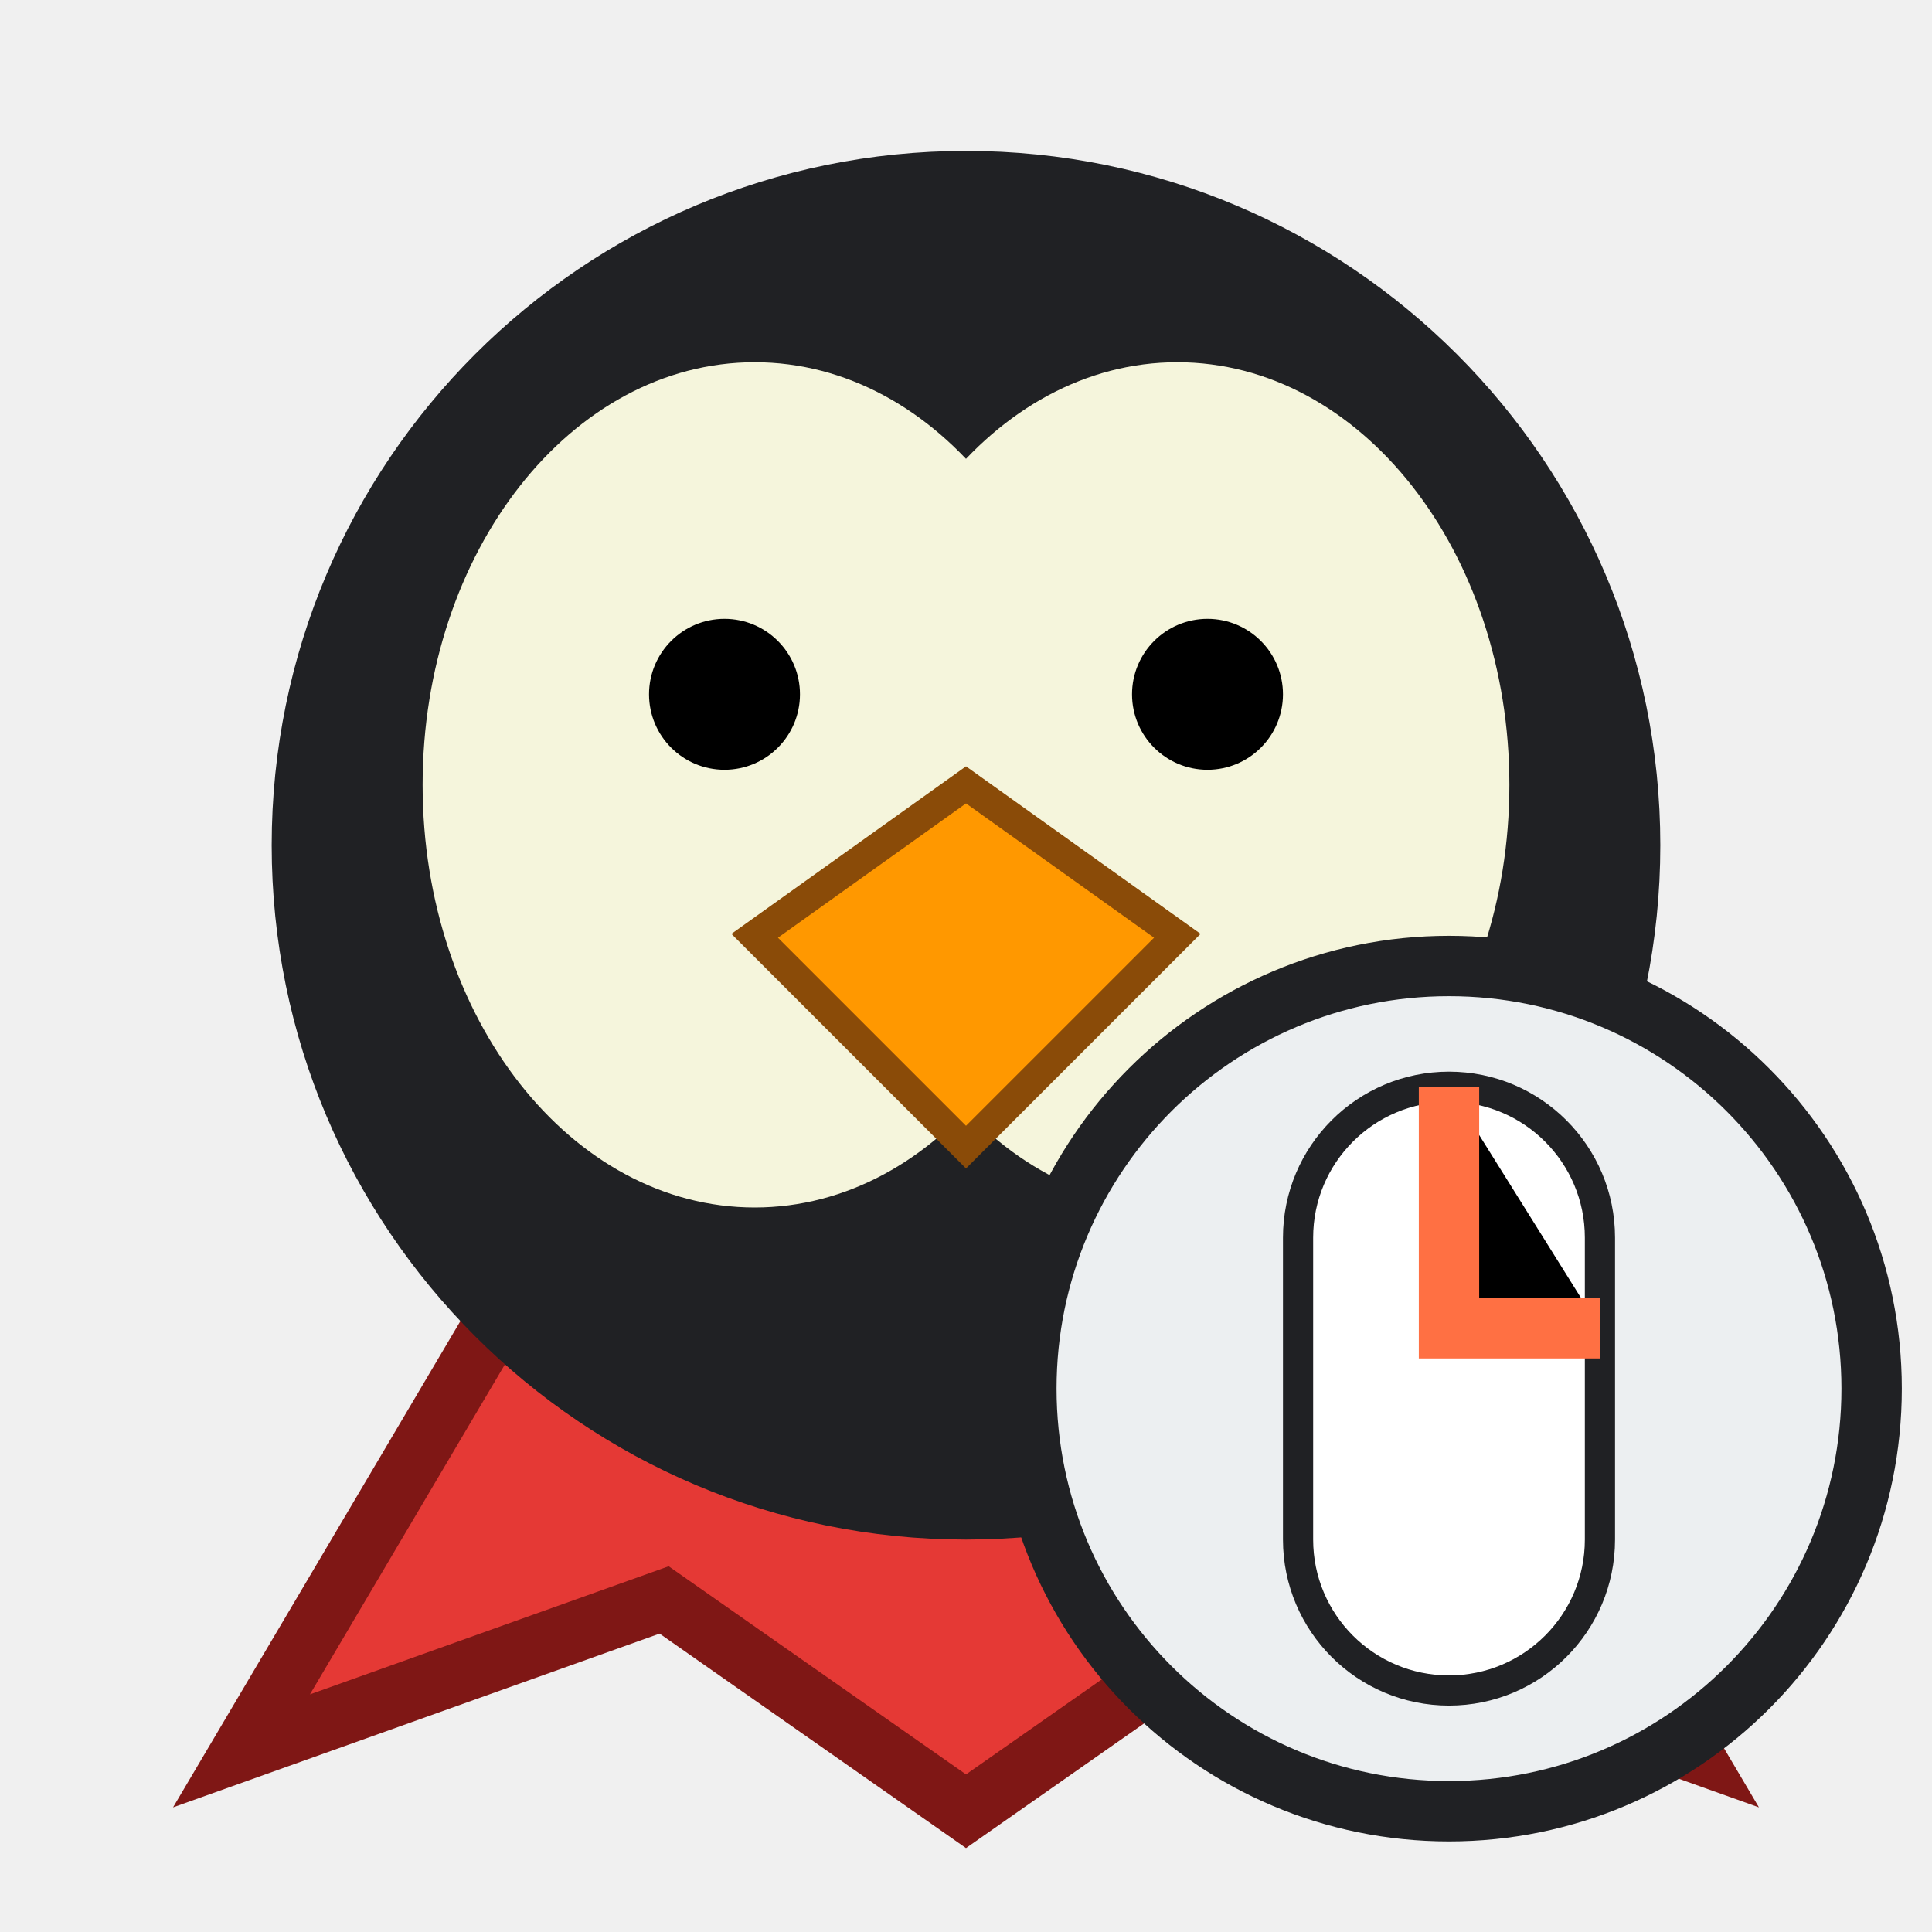
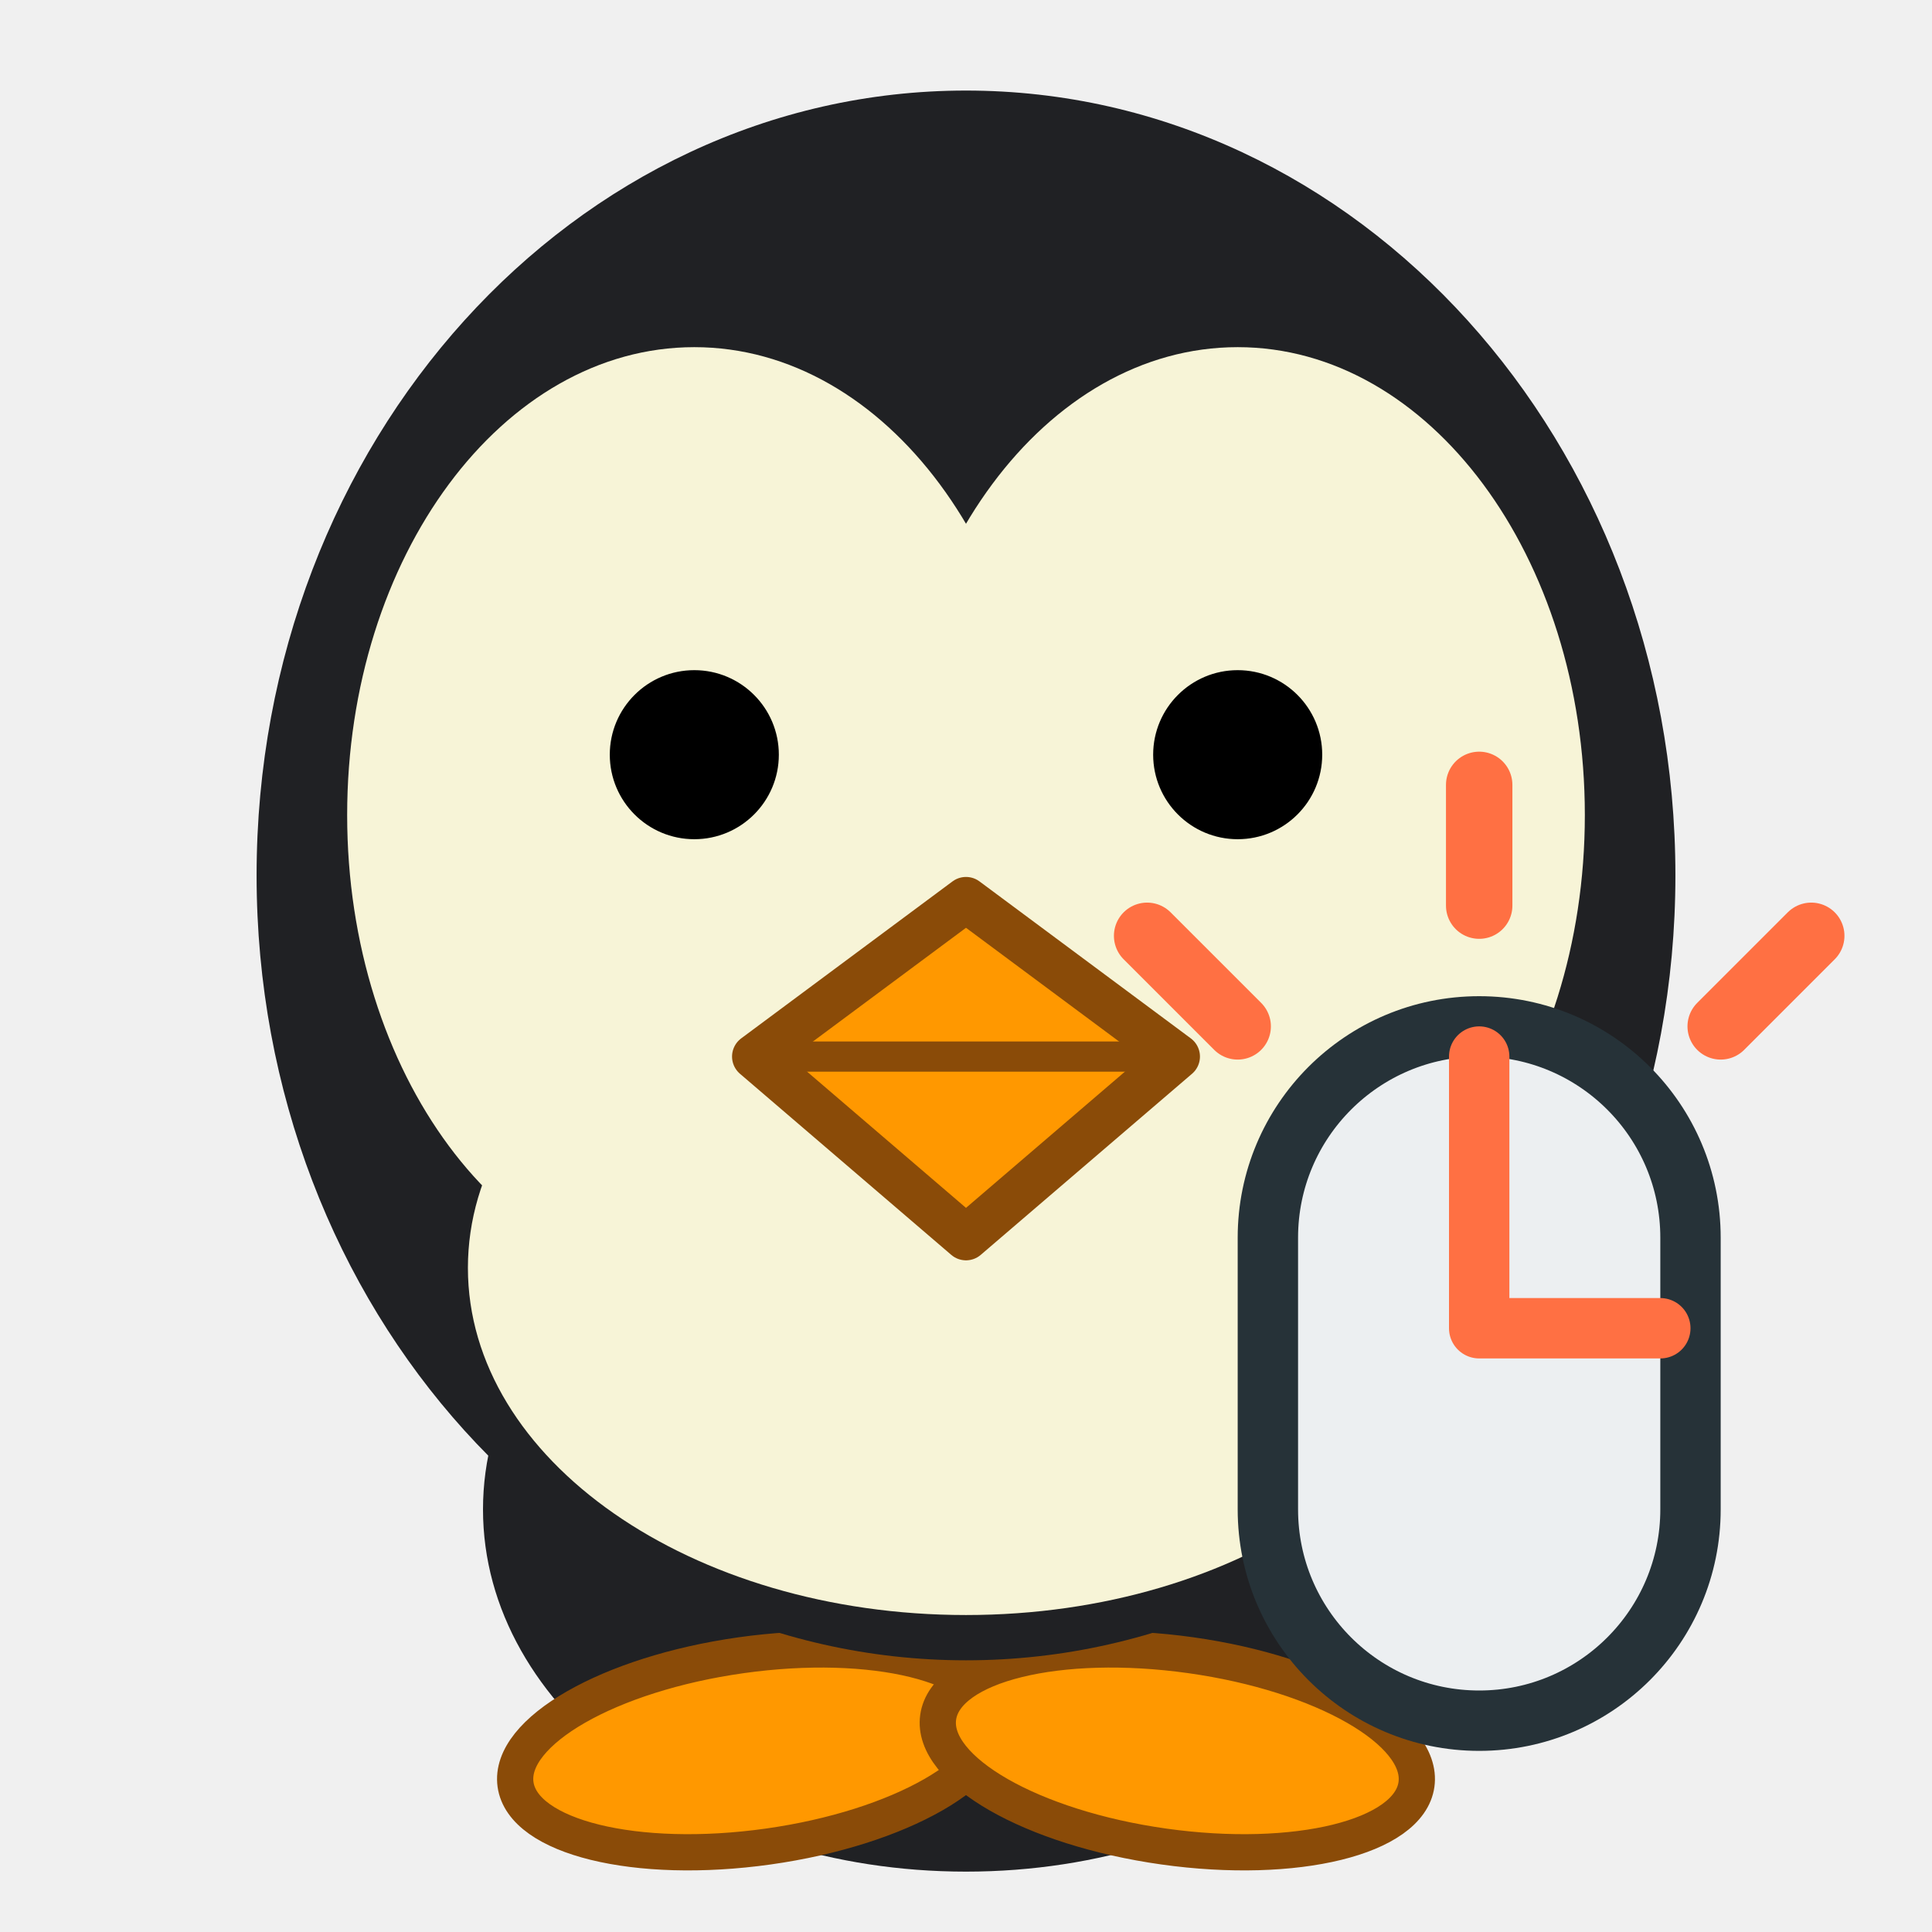
<svg xmlns="http://www.w3.org/2000/svg" width="64" height="64" viewBox="0 0 64 64">
-   <path d="M8 58 21 36h22l13 22-14-5-10 7-10-7z" fill="#e53935" stroke="#7f1715" stroke-width="2" />
-   <circle cx="32" cy="28" r="23" fill="#202124" />
-   <ellipse cx="25" cy="26" rx="11" ry="14" fill="#f5f5dc" />
-   <ellipse cx="39" cy="26" rx="11" ry="14" fill="#f5f5dc" />
-   <circle cx="24" cy="23" r="2.5" />
-   <circle cx="40" cy="23" r="2.5" />
-   <path d="m25 31 7-5 7 5-7 7z" fill="#ff9800" stroke="#8a4b08" />
-   <circle cx="48" cy="46" r="14" fill="#eceff1" stroke="#202124" stroke-width="2" />
-   <rect x="43" y="36" width="10" height="20" rx="5" fill="#fff" stroke="#202124" />
-   <path d="M48 36v8h5" stroke="#ff7043" stroke-width="2" />
+   <ellipse cx="32" cy="50" rx="16" ry="12" fill="#202124" />
+   <ellipse cx="25" cy="58" rx="8" ry="3.2" fill="#ff9800" stroke="#8a4b08" stroke-width="1.2" transform="rotate(-8 25 58)" />
+   <ellipse cx="39" cy="58" rx="8" ry="3.2" fill="#ff9800" stroke="#8a4b08" stroke-width="1.2" transform="rotate(8 39 58)" />
+   <ellipse cx="32" cy="29" rx="23.5" ry="26" fill="#202124" />
+   <ellipse cx="23" cy="27" rx="11.5" ry="15.5" fill="#f7f4d7" />
+   <ellipse cx="41" cy="27" rx="11.5" ry="15.5" fill="#f7f4d7" />
+   <ellipse cx="32" cy="42" rx="16.5" ry="11.5" fill="#f7f4d7" />
+   <circle cx="23" cy="25" r="2.8" />
+   <circle cx="41" cy="25" r="2.8" />
+   <g transform="rotate(0 32 35)">
+     <path d="M25 35 L32 29.8 L39 35 L32 41 Z" fill="#ff9800" stroke="#8a4b08" stroke-width="1.5" stroke-linejoin="round" />
+     <path d="M25.8 35 H38.2" stroke="#8a4b08" stroke-width="1" stroke-linecap="round" />
+   </g>
+   <rect x="42" y="34" width="14" height="23" rx="7" fill="#eceff1" stroke="#263238" stroke-width="2" />
+   <path d="M49 35 V44 M49 44 H55" stroke="#ff7043" stroke-width="2" stroke-linecap="round" />
+   <path d="M49 30 V26 M57 34 L60 31 M41 34 L38 31" stroke="#ff7043" stroke-width="2.2" stroke-linecap="round" />
</svg>
